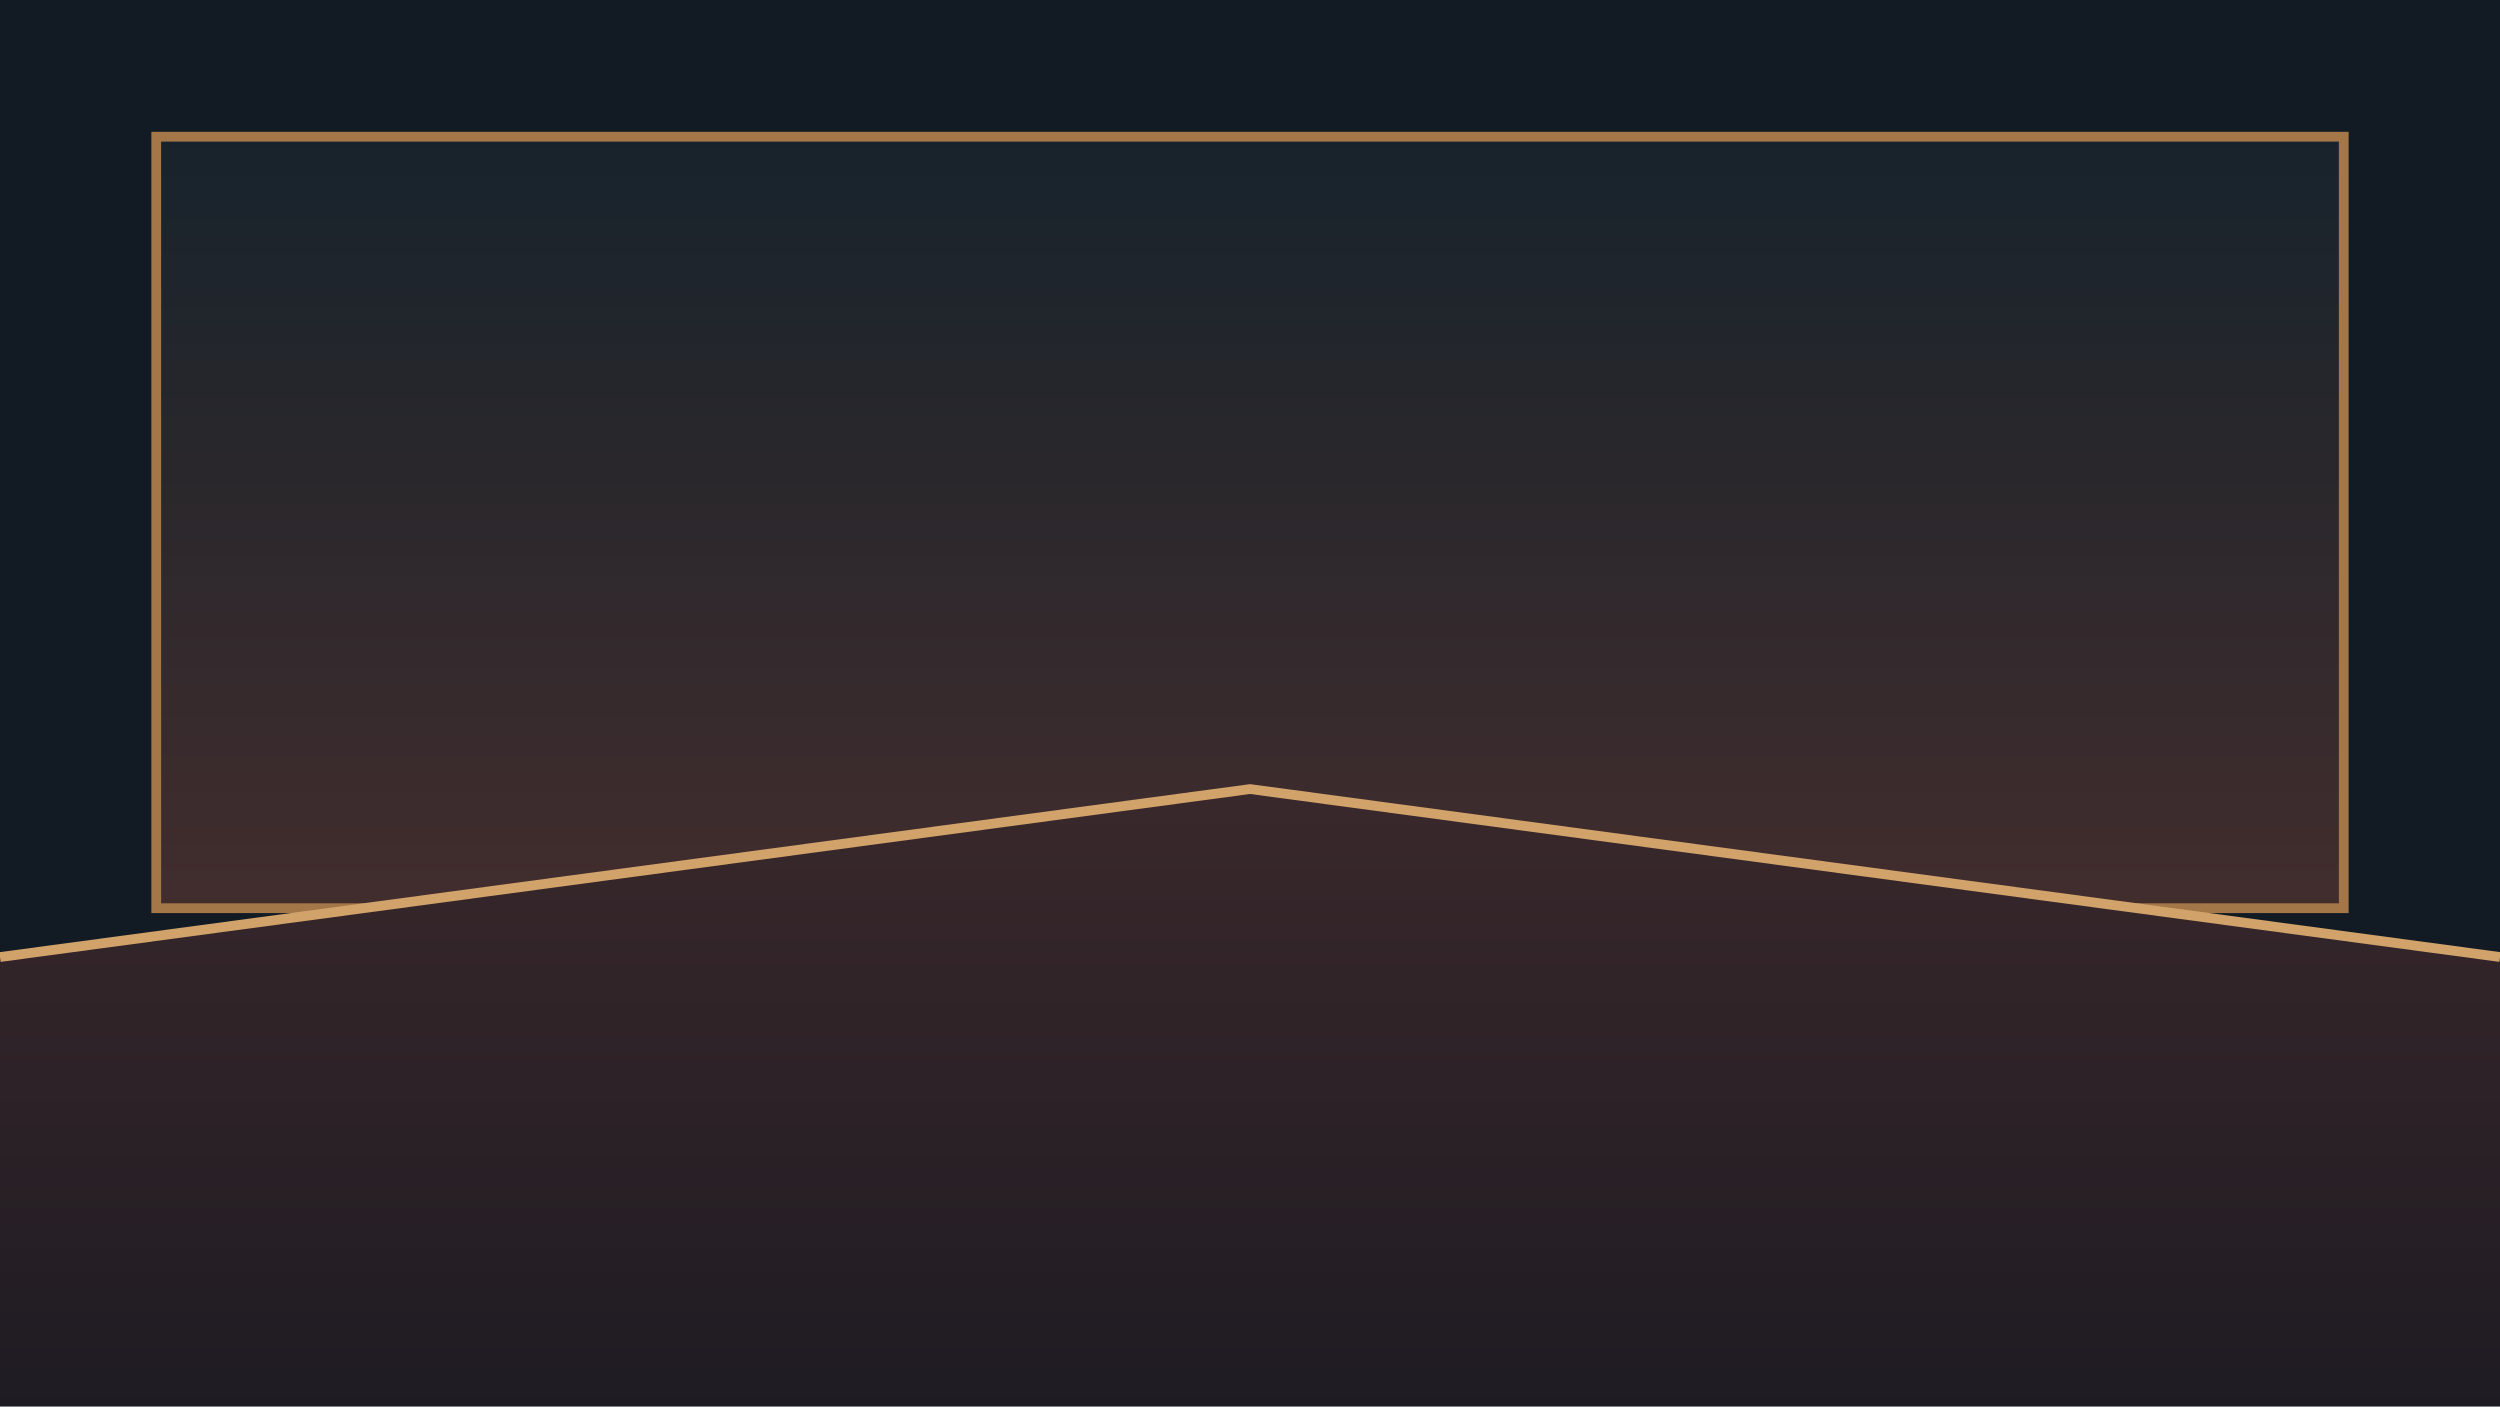
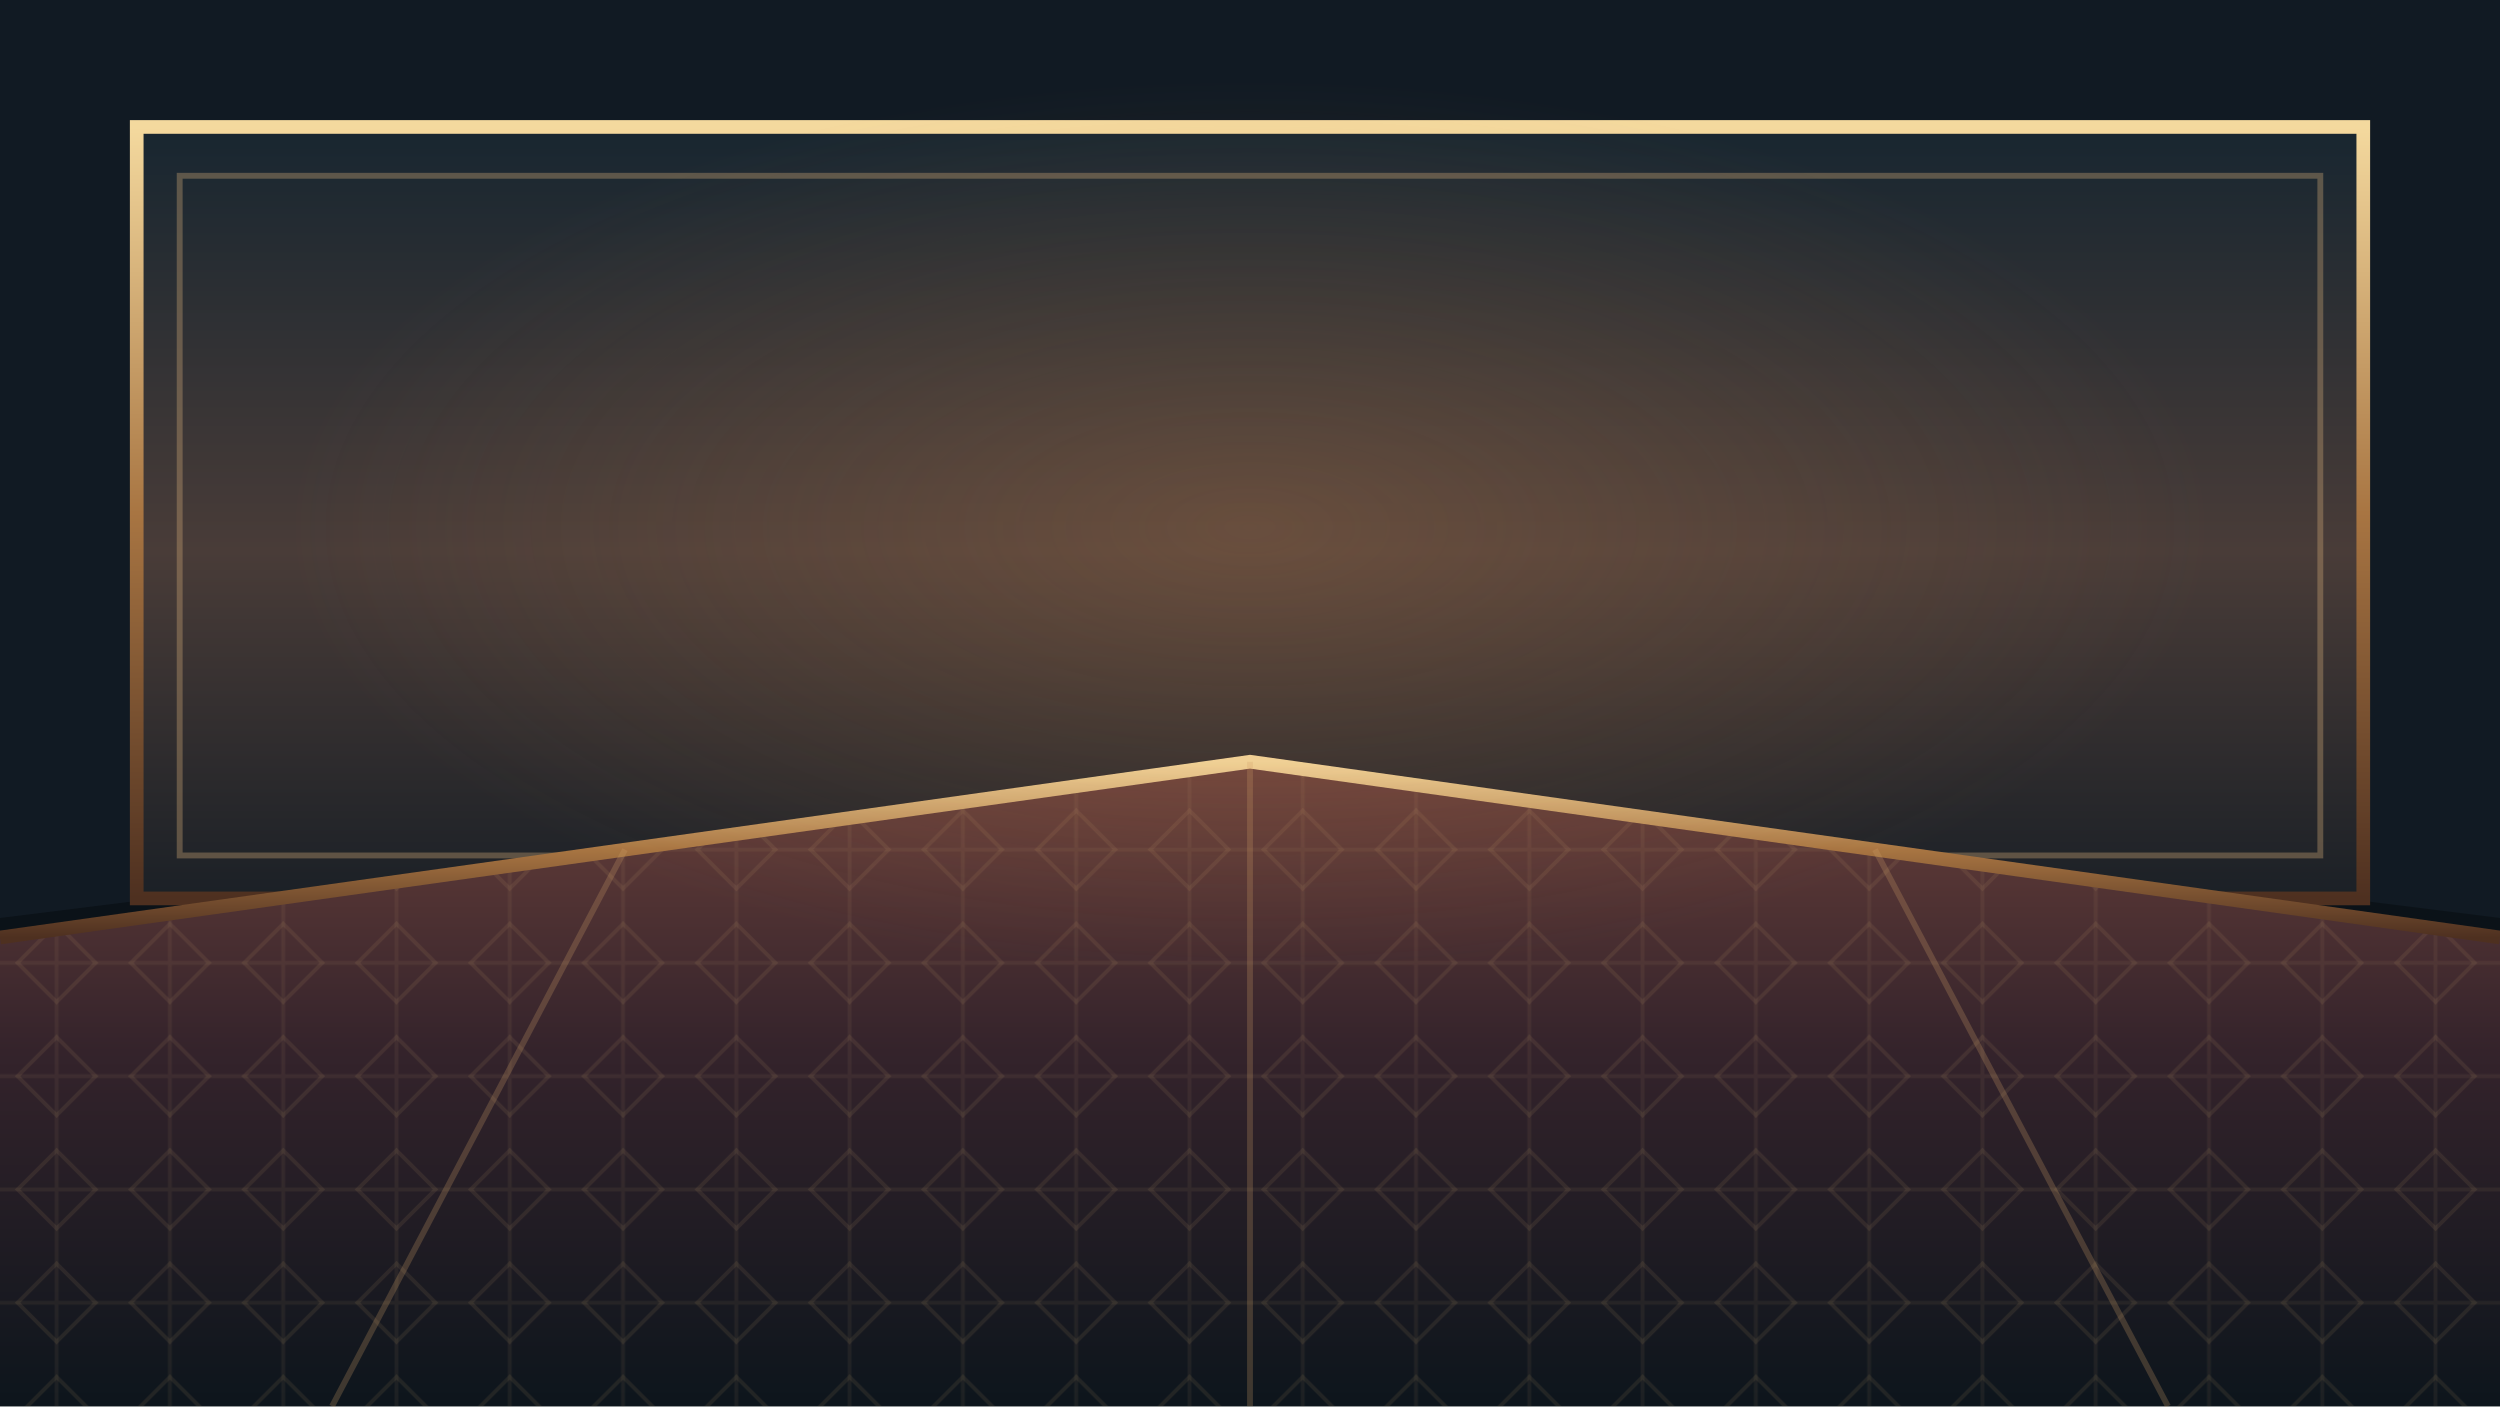
<svg xmlns="http://www.w3.org/2000/svg" viewBox="0 0 1280 720">
  <defs>
    <linearGradient id="wall" x2="0" y2="1">
-       <stop stop-color="#17232c" />
-       <stop offset="1" stop-color="#422d2d" />
+       <stop stop-color="#182630" />
+       <stop offset=".55" stop-color="#493c38" />
+       <stop offset="1" stop-color="#1b2026" />
    </linearGradient>
    <linearGradient id="floor" x2="0" y2="1">
-       <stop stop-color="#5c3c3b" />
-       <stop offset="1" stop-color="#101820" />
+       <stop stop-color="#69403a" />
+       <stop offset=".45" stop-color="#34232b" />
+       <stop offset="1" stop-color="#0d151c" />
    </linearGradient>
    <linearGradient id="brass" x2="0" y2="1">
-       <stop stop-color="#f1d28d" />
-       <stop offset=".5" stop-color="#a66d36" />
-       <stop offset="1" stop-color="#52351f" />
+       <stop stop-color="#f4d99e" />
+       <stop offset=".5" stop-color="#a87542" />
+       <stop offset="1" stop-color="#4e3020" />
    </linearGradient>
-     <linearGradient id="bottle" x2="0" y2="1">
-       <stop stop-color="#8dbb9b" stop-opacity=".8" />
-       <stop offset="1" stop-color="#234c47" />
-     </linearGradient>
-     <radialGradient id="glow">
-       <stop stop-color="#e99c58" stop-opacity=".65" />
-       <stop offset="1" stop-color="#e99c58" stop-opacity="0" />
+     <pattern id="tile" width="58" height="58" patternUnits="userSpaceOnUse">
+       <path d="M29 0V58M0 29H58" stroke="#d2aa76" stroke-opacity=".08" stroke-width="2" />
+       <path d="M29 9 49 29 29 49 9 29Z" fill="none" stroke="#d2aa76" stroke-opacity=".1" stroke-width="2" />
+     </pattern>
+     <radialGradient id="warm">
+       <stop stop-color="#d48b50" stop-opacity=".24" />
+       <stop offset="1" stop-color="#d48b50" stop-opacity="0" />
    </radialGradient>
  </defs>
-   <rect width="1280" height="720" fill="#0d141b" />
-   <path d="M0 0H1280V490L640 410 0 490Z" fill="#121b24" />
-   <path d="M80 70H1200V465H80Z" fill="url(#wall)" stroke="#a47748" stroke-width="5" />
-   <path d="M0 490 640 404 1280 490V720H0Z" fill="url(#floor)" />
-   <path d="M0 490 640 404 1280 490V720H0Z" fill="#271d24" opacity=".65" />
-   <path d="M0 490 640 404 1280 490" stroke="#d1a26a" stroke-width="5" fill="none" />
+   <rect width="1280" height="720" fill="#0b1218" />
+   <path d="M0 0H1280V470L640 390 0 470Z" fill="#111a23" />
+   <path d="M70 65H1210V460H70Z" fill="url(#wall)" stroke="url(#brass)" stroke-width="7" />
+   <path d="M92 90H1188V438H92Z" fill="none" stroke="#d3ad78" stroke-opacity=".35" stroke-width="3" />
+   <path d="M0 480 640 390 1280 480V720H0Z" fill="url(#floor)" />
+   <path d="M0 480 640 390 1280 480V720H0Z" fill="url(#tile)" />
+   <path d="M0 480 640 390 1280 480" fill="none" stroke="url(#brass)" stroke-width="7" />
+   <path d="M640 390V720M320 435 170 720M960 435 1110 720" stroke="#d0a26a" stroke-opacity=".25" stroke-width="3" />
+   <ellipse cx="640" cy="270" rx="500" ry="230" fill="url(#warm)" />
</svg>
